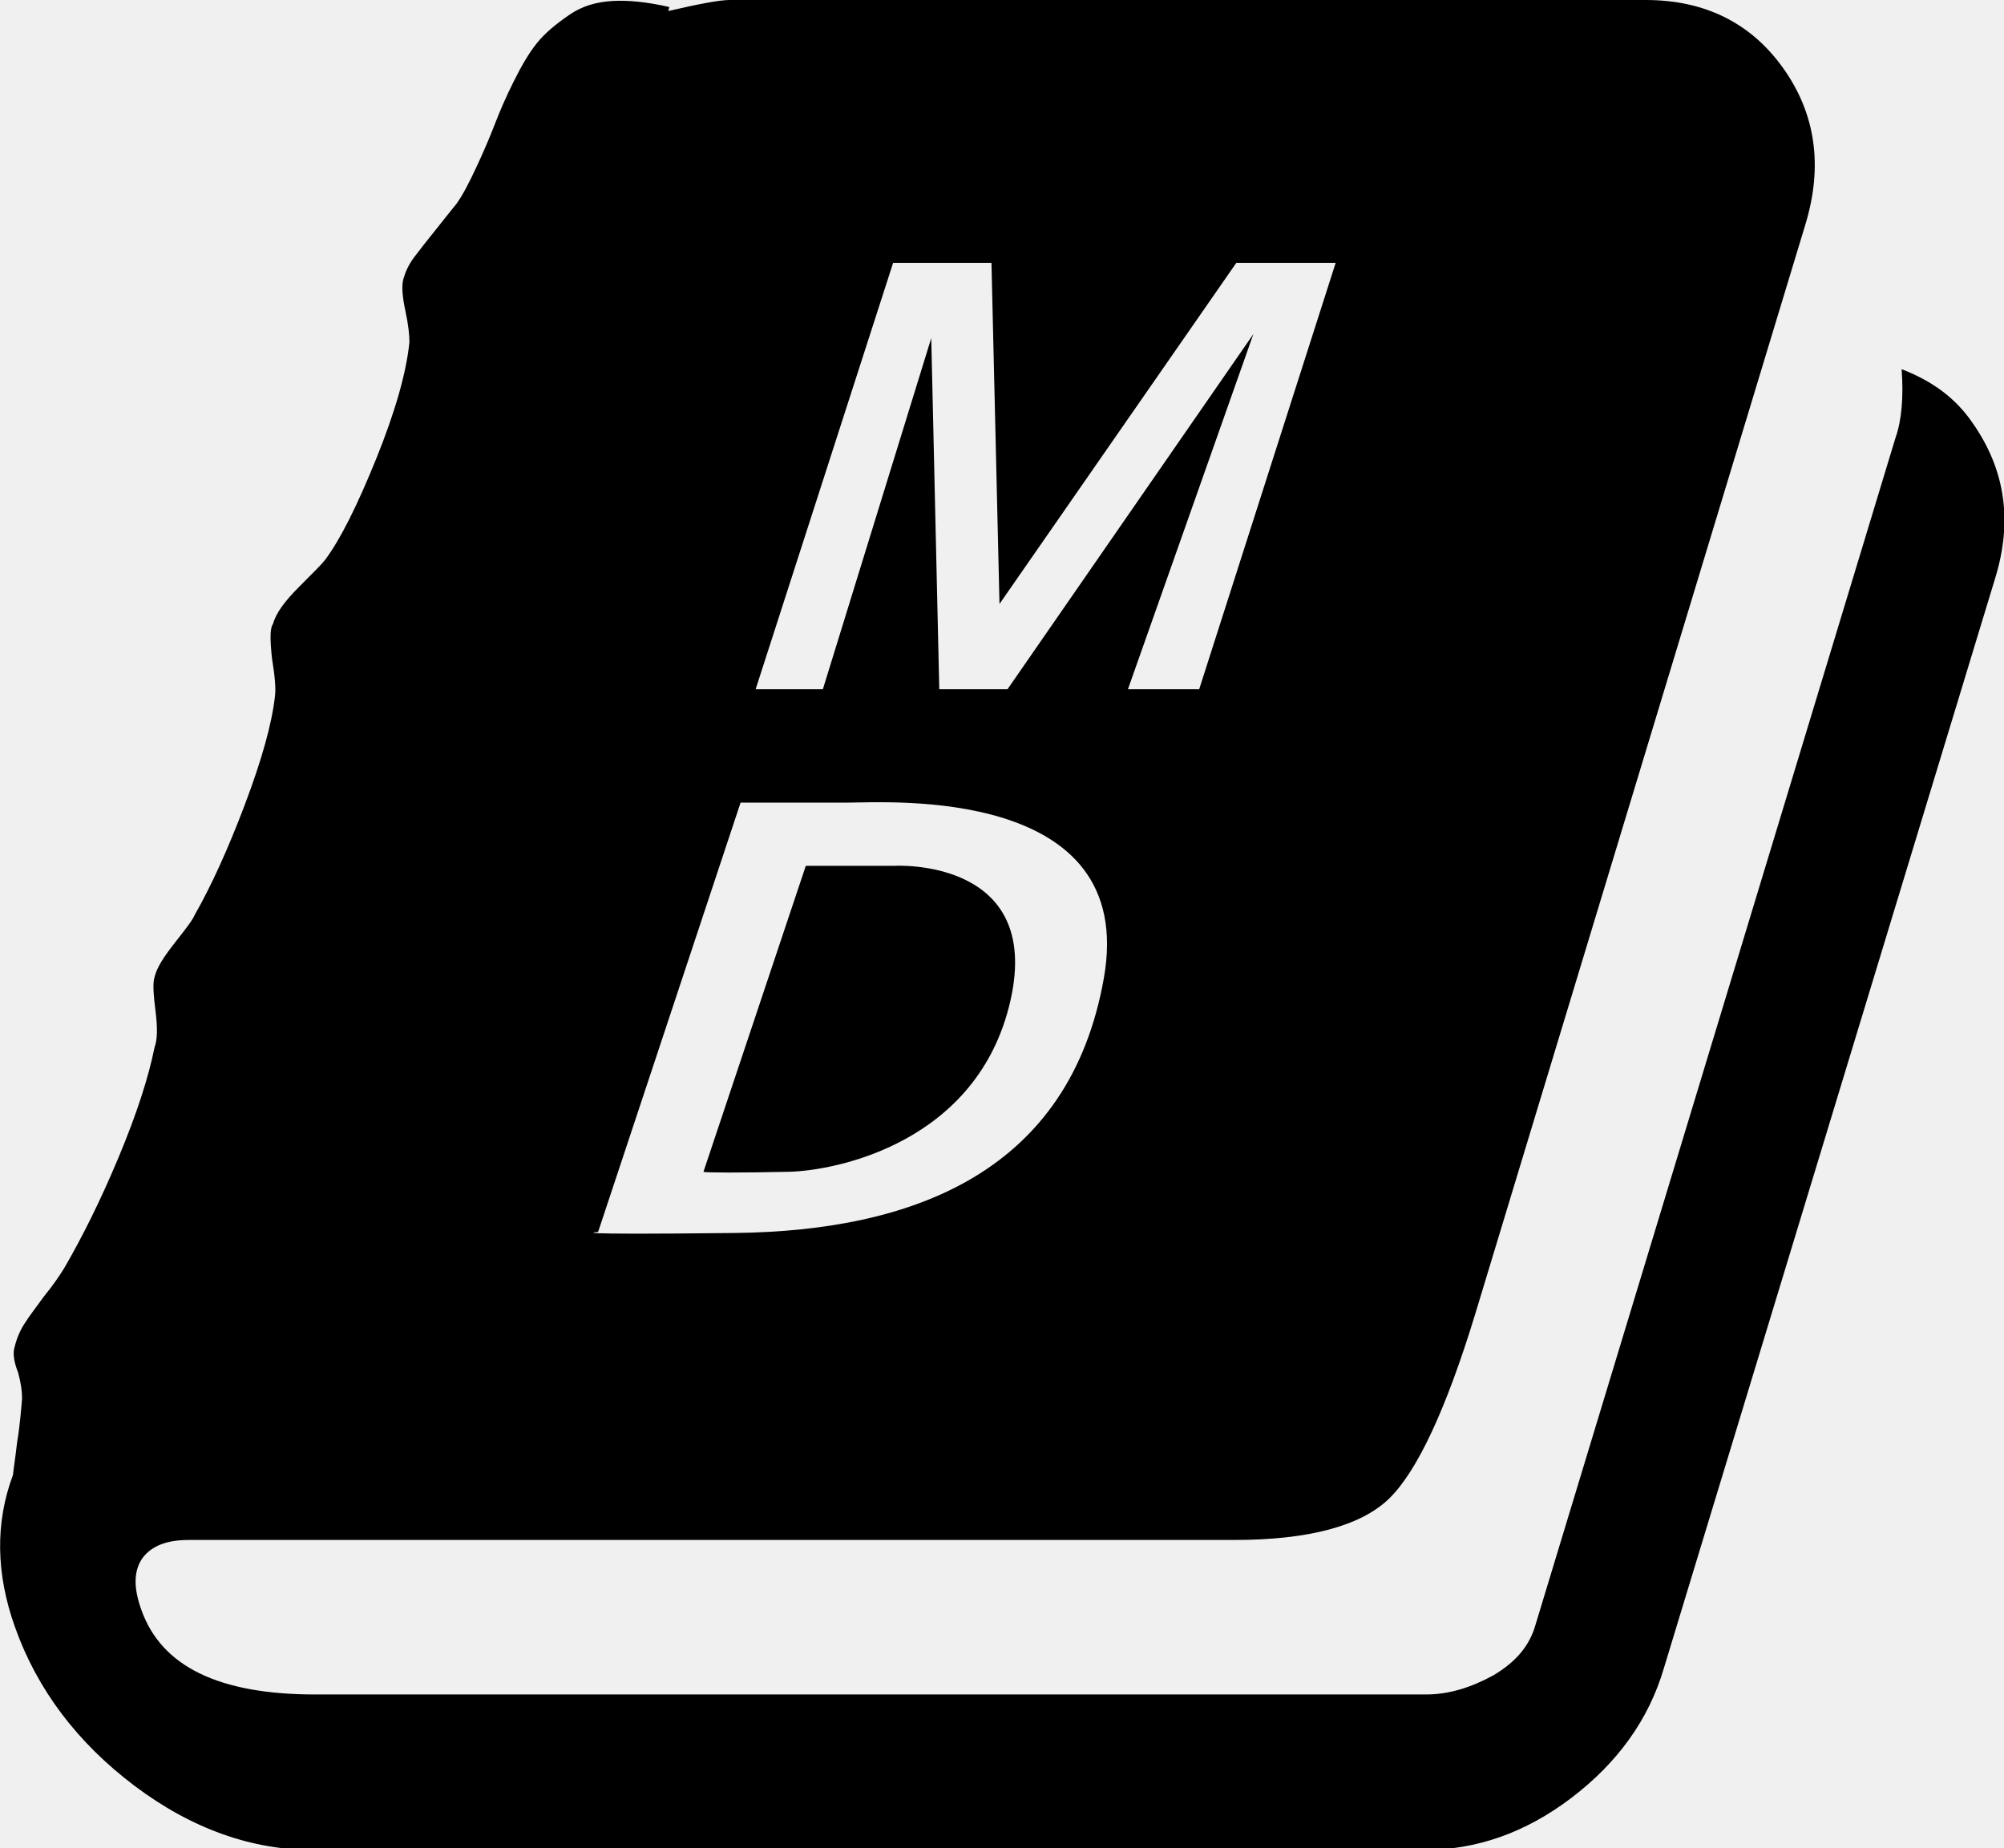
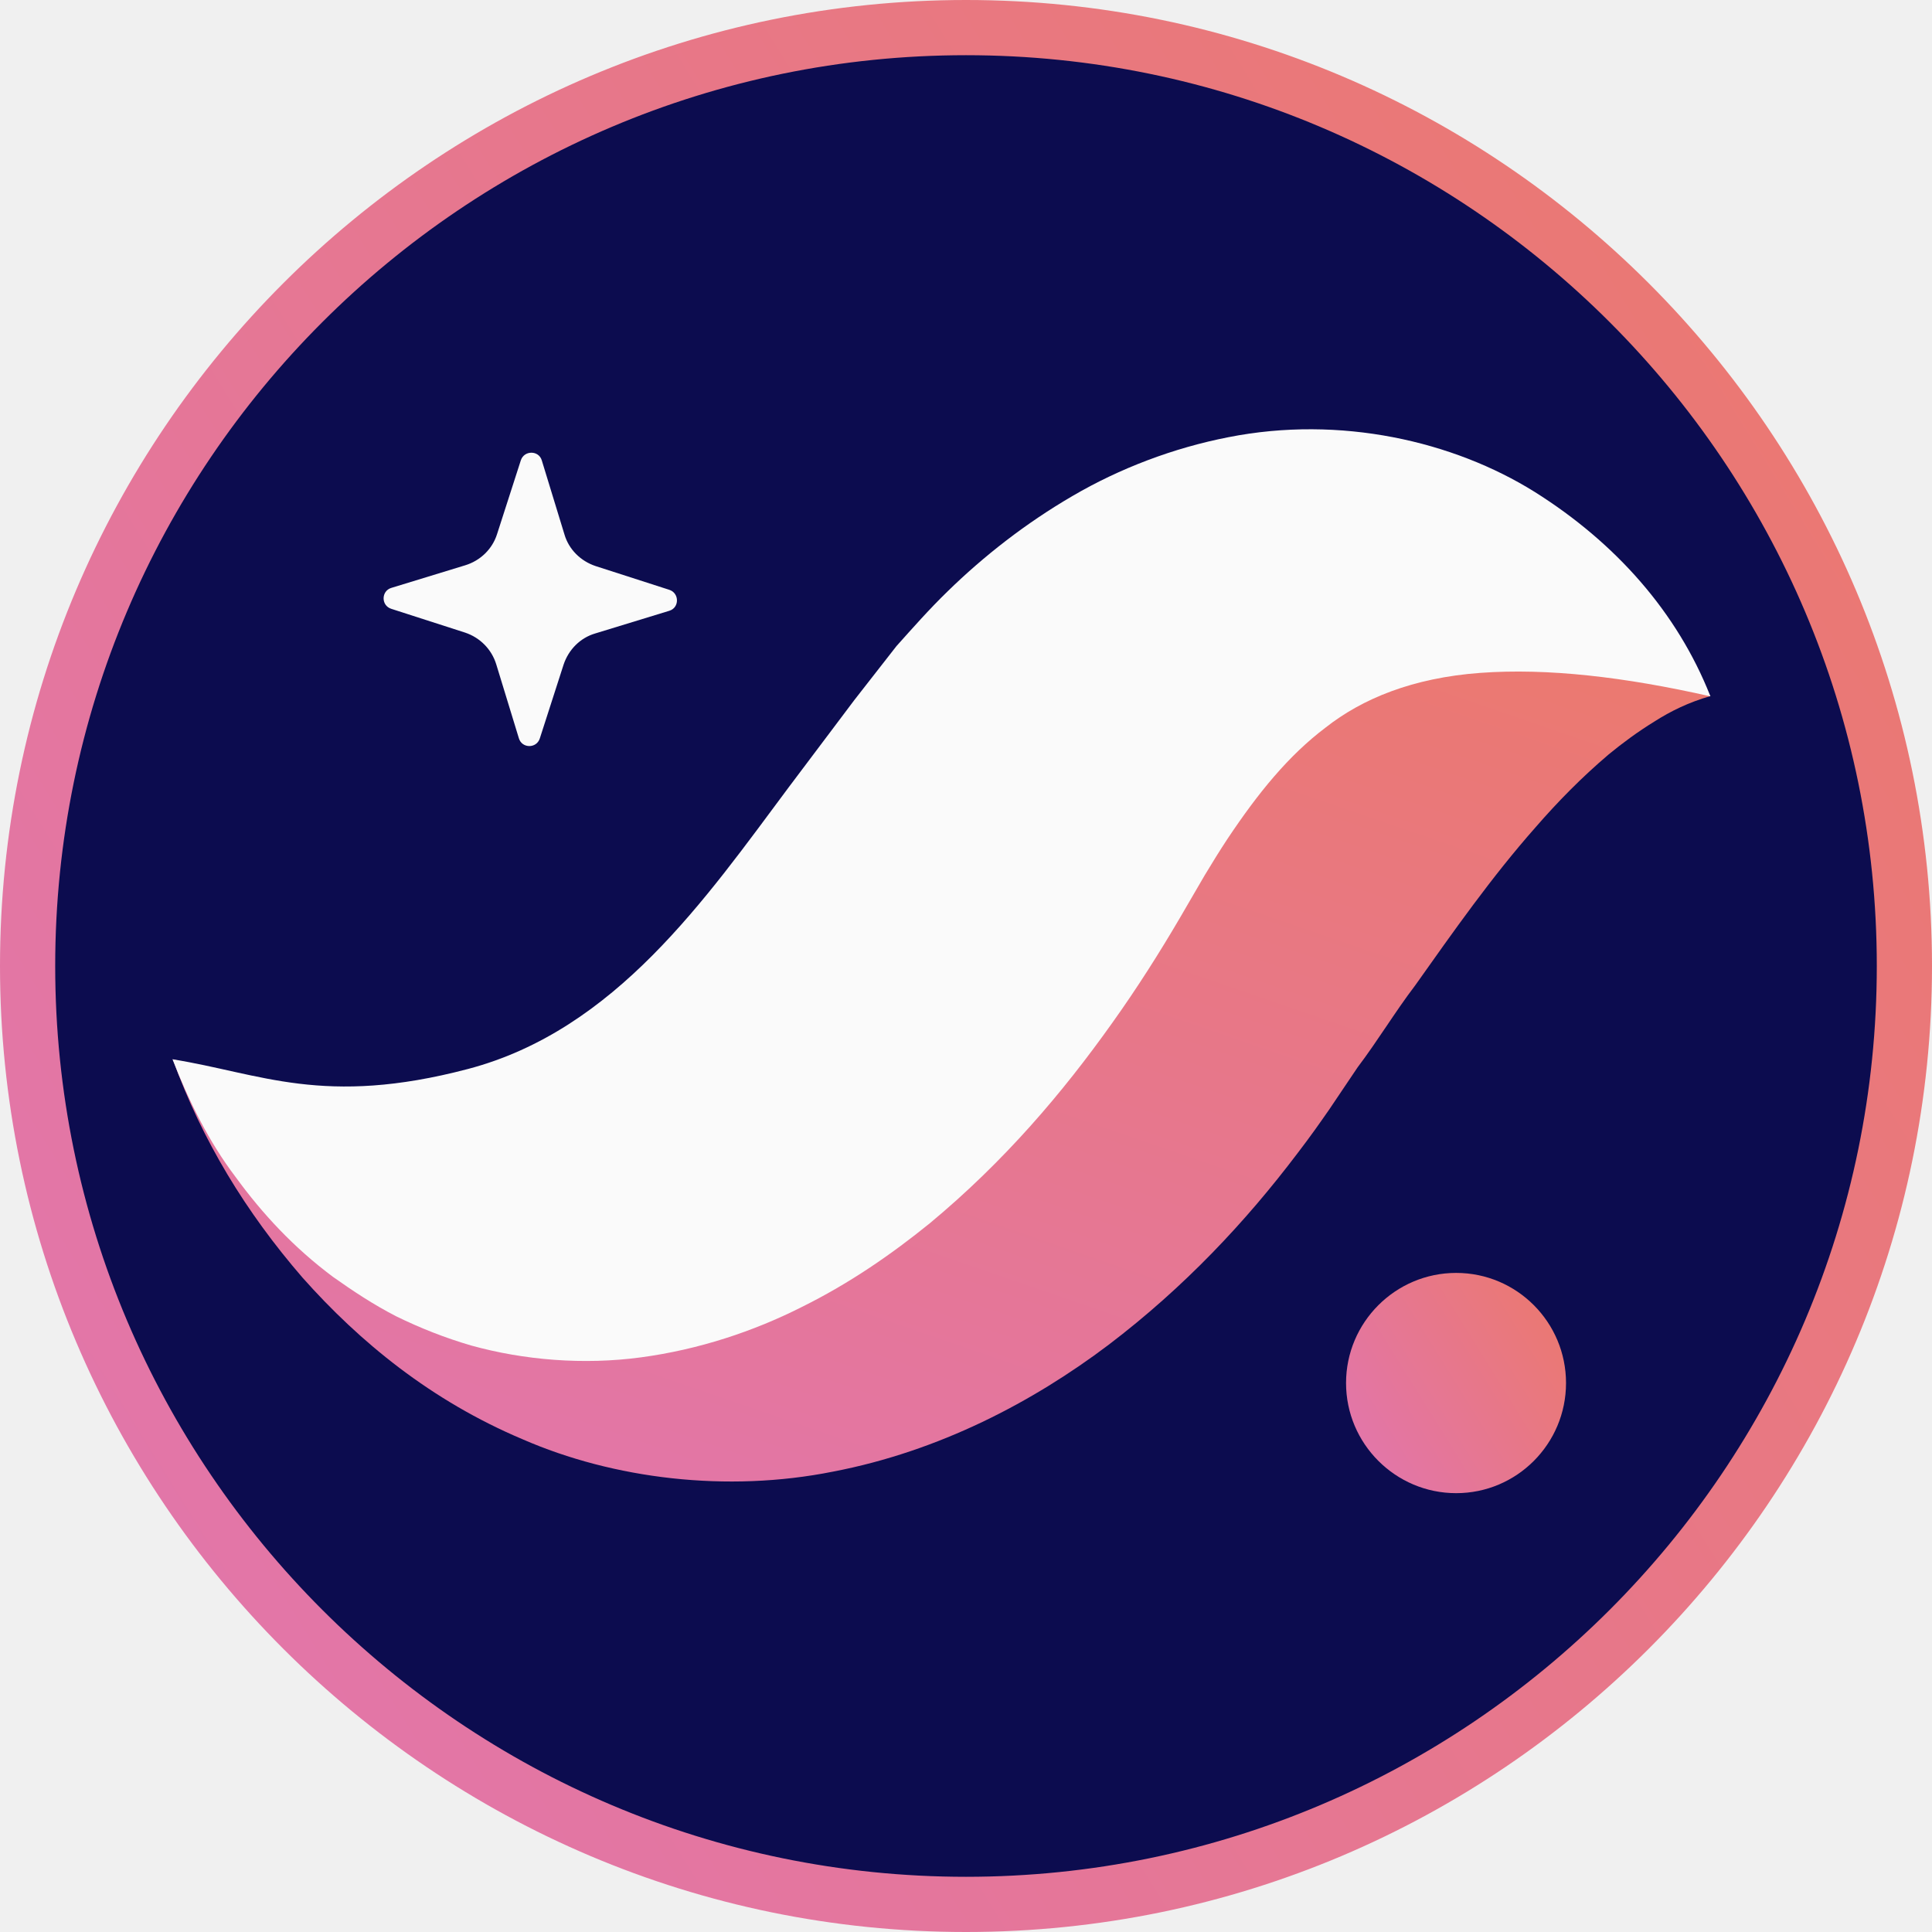
- <svg xmlns="http://www.w3.org/2000/svg" viewBox="0 0 199.7 184.2">
-   <style>
-     @media (prefers-color-scheme: dark) {
-       svg { fill: white; }
-     }
-   </style>
-   <path d="M189.5,36.8c0.2,2.8,0,5.1-0.6,6.8L153,162c-0.6,2.1-2,3.7-4.2,5c-2.2,1.2-4.4,1.9-6.7,1.9H31.4c-9.6,0-15.3-2.8-17.3-8.4   c-0.8-2.2-0.8-3.9,0.1-5.2c0.9-1.2,2.4-1.8,4.6-1.8H123c7.4,0,12.6-1.4,15.4-4.1s5.7-8.9,8.6-18.4l32.9-108.6   c1.8-5.9,1-11.1-2.2-15.6S169.9,0,164,0H72.7c-1,0-3.1,0.4-6.1,1.1l0.1-0.4C64.5,0.2,62.6,0,61,0.1s-3,0.5-4.3,1.4   c-1.3,0.9-2.4,1.8-3.2,2.8S52,6.5,51.2,8.1c-0.8,1.6-1.4,3-1.9,4.3s-1.1,2.7-1.8,4.2c-0.7,1.5-1.3,2.7-2,3.7c-0.5,0.6-1.2,1.5-2,2.5   s-1.6,2-2.2,2.8s-0.9,1.5-1.1,2.2c-0.2,0.7-0.1,1.8,0.2,3.2c0.3,1.4,0.4,2.4,0.4,3.1c-0.3,3-1.4,6.9-3.3,11.6   c-1.9,4.7-3.6,8.1-5.1,10.1c-0.3,0.4-1.2,1.3-2.6,2.7c-1.4,1.4-2.3,2.6-2.6,3.7c-0.3,0.4-0.3,1.5-0.1,3.4c0.3,1.8,0.4,3.1,0.3,3.8   c-0.3,2.7-1.3,6.3-3,10.8c-1.7,4.5-3.4,8.2-5,11c-0.2,0.5-0.9,1.4-2,2.8c-1.1,1.4-1.8,2.5-2,3.4c-0.2,0.6-0.1,1.8,0.1,3.4   c0.2,1.6,0.2,2.8-0.1,3.6c-0.6,3-1.8,6.7-3.6,11c-1.8,4.3-3.6,7.9-5.4,11c-0.5,0.8-1.1,1.7-2,2.8c-0.8,1.1-1.5,2-2,2.8   s-0.8,1.6-1,2.5c-0.1,0.5,0,1.3,0.4,2.3c0.3,1.1,0.4,1.9,0.4,2.6c-0.1,1.1-0.2,2.6-0.5,4.4c-0.2,1.8-0.4,2.9-0.4,3.2   c-1.8,4.8-1.7,9.9,0.2,15.2c2.2,6.2,6.2,11.5,11.9,15.8c5.7,4.3,11.7,6.4,17.8,6.4h110.7c5.2,0,10.1-1.7,14.7-5.2s7.7-7.8,9.2-12.9   l33-108.6c1.8-5.8,1-10.9-2.2-15.5C194.9,39.7,192.6,38,189.5,36.8z M59.6,122.8L73.8,80c0,0,7,0,10.8,0s28.8-1.7,25.4,17.5   c-3.4,19.2-18.8,25.2-36.8,25.4S59.6,122.8,59.6,122.8z M78.6,116.8c4.7-0.1,18.9-2.9,22.1-17.1S89.2,86.3,89.2,86.3l-8.9,0   l-10.2,30.5C70.2,116.9,74,116.9,78.6,116.8z M75.3,68.7L89,26.2h9.8l0.8,34l23.6-34h9.9l-13.6,42.5h-7.1l12.5-35.4l-24.5,35.4h-6.8   l-0.8-35L82,68.7H75.3z" />
+ <svg xmlns="http://www.w3.org/2000/svg" id="Layer_1" data-name="Layer 1" viewBox="0 0 70 70">
+   <defs>
+     <style>
+       .cls-1 {
+         fill: url(#linear-gradient);
+       }
+ 
+       .cls-1, .cls-2, .cls-3, .cls-4, .cls-5 {
+         stroke-width: 0px;
+       }
+ 
+       .cls-2 {
+         fill: url(#linear-gradient-3);
+       }
+ 
+       .cls-2, .cls-3, .cls-4 {
+         fill-rule: evenodd;
+       }
+ 
+       .cls-3 {
+         fill: url(#linear-gradient-2);
+       }
+ 
+       .cls-4 {
+         fill: #fafafa;
+       }
+ 
+       .cls-5 {
+         fill: #0c0c4f;
+       }
+     </style>
+     <linearGradient id="linear-gradient" x1="75.02" y1="904.79" x2="-5.09" y2="855.03" gradientTransform="translate(0 914.93) scale(1 -1)" gradientUnits="userSpaceOnUse">
+       <stop offset="0" stop-color="#ec796b" />
+       <stop offset="1" stop-color="#e175b1" />
+     </linearGradient>
+     <linearGradient id="linear-gradient-2" x1="40.15" y1="900.71" x2="23.72" y2="853" gradientTransform="translate(0 914.93) scale(1 -1)" gradientUnits="userSpaceOnUse">
+       <stop offset="0" stop-color="#ec796b" />
+       <stop offset="1" stop-color="#e175b1" />
+     </linearGradient>
+     <linearGradient id="linear-gradient-3" x1="57.32" y1="867.65" x2="48.19" y2="861.98" gradientTransform="translate(0 914.93) scale(1 -1)" gradientUnits="userSpaceOnUse">
+       <stop offset="0" stop-color="#ec796b" />
+       <stop offset="1" stop-color="#e175b1" />
+     </linearGradient>
+   </defs>
+   <g>
+     <path class="cls-5" d="m1,35c0,18.78,15.22,34,34,34s34-15.22,34-34S53.78,1,35,1,1,16.22,1,35Z" />
+     <path class="cls-1" d="m35,70C15.7,70,0,54.3,0,35S15.7,0,35,0s35,15.7,35,35-15.7,35-35,35Zm0-68C16.8,2,2,16.8,2,35s14.8,33,33,33,33-14.8,33-33S53.2,2,35,2Z" />
+   </g>
+   <path class="cls-4" d="m19.56,26.75l.86-2.67c.18-.54.6-.97,1.15-1.13l2.68-.82c.37-.11.37-.64,0-.76l-2.67-.86c-.54-.18-.97-.6-1.13-1.15l-.82-2.68c-.11-.37-.64-.37-.76,0l-.86,2.67c-.17.54-.6.96-1.15,1.13l-2.68.82c-.37.11-.38.64,0,.76l2.67.86c.54.18.96.6,1.13,1.15l.82,2.68c.11.37.64.38.76,0Z" />
+   <path class="cls-3" d="m61.96,25.2c-1.11-1.24-2.83-1.93-4.51-2.22-1.69-.27-3.46-.25-5.13.05-3.38.57-6.45,1.97-9.12,3.7-1.39.85-2.58,1.83-3.8,2.82-.59.51-1.13,1.04-1.69,1.57l-1.54,1.53c-1.67,1.74-3.31,3.33-4.9,4.65-1.6,1.31-3.09,2.31-4.56,3-1.47.7-3.04,1.11-5.1,1.18-2.03.07-4.44-.3-7.01-.9-2.59-.6-5.3-1.46-8.34-2.2,1.06,2.94,2.65,5.54,4.7,7.91,2.07,2.33,4.66,4.46,7.98,5.86,3.28,1.43,7.39,1.94,11.24,1.17,3.86-.74,7.25-2.53,9.98-4.59,2.75-2.09,4.97-4.46,6.84-6.93.52-.68.79-1.07,1.16-1.6l1.03-1.53c.72-.95,1.37-2.03,2.08-2.96,1.39-1.96,2.77-3.93,4.37-5.74.8-.92,1.65-1.79,2.65-2.64.5-.41,1.04-.81,1.64-1.18.61-.39,1.25-.7,2.04-.93Z" />
+   <path class="cls-4" d="m61.96,25.2c-1.19-3-3.4-5.52-6.36-7.38-2.95-1.84-7.04-2.78-11.09-1.98-2,.39-3.94,1.13-5.65,2.13-1.7.99-3.22,2.18-4.53,3.46-.66.64-1.25,1.31-1.85,1.98l-1.53,1.96-2.37,3.15c-3.02,4.05-6.28,8.8-11.62,10.21-5.24,1.38-7.52.16-10.71-.35.59,1.51,1.31,2.98,2.29,4.27.96,1.32,2.1,2.55,3.52,3.61.72.51,1.47,1.01,2.31,1.44.84.41,1.74.77,2.7,1.05,1.91.53,4.07.71,6.15.43,2.09-.28,4.08-.94,5.82-1.82,1.76-.87,3.28-1.93,4.65-3.04,2.71-2.25,4.82-4.74,6.61-7.26.9-1.26,1.71-2.54,2.46-3.82l.89-1.53c.27-.45.55-.9.82-1.31,1.12-1.68,2.22-3.03,3.56-4.04,1.32-1.04,3.15-1.8,5.6-1.98,2.44-.18,5.25.15,8.34.85Z" />
+   <path class="cls-2" d="m48.77,50.11c0,2.2,1.79,3.99,3.99,3.99s3.98-1.79,3.98-3.99-1.78-3.99-3.98-3.99-3.99,1.79-3.99,3.99Z" />
</svg>
